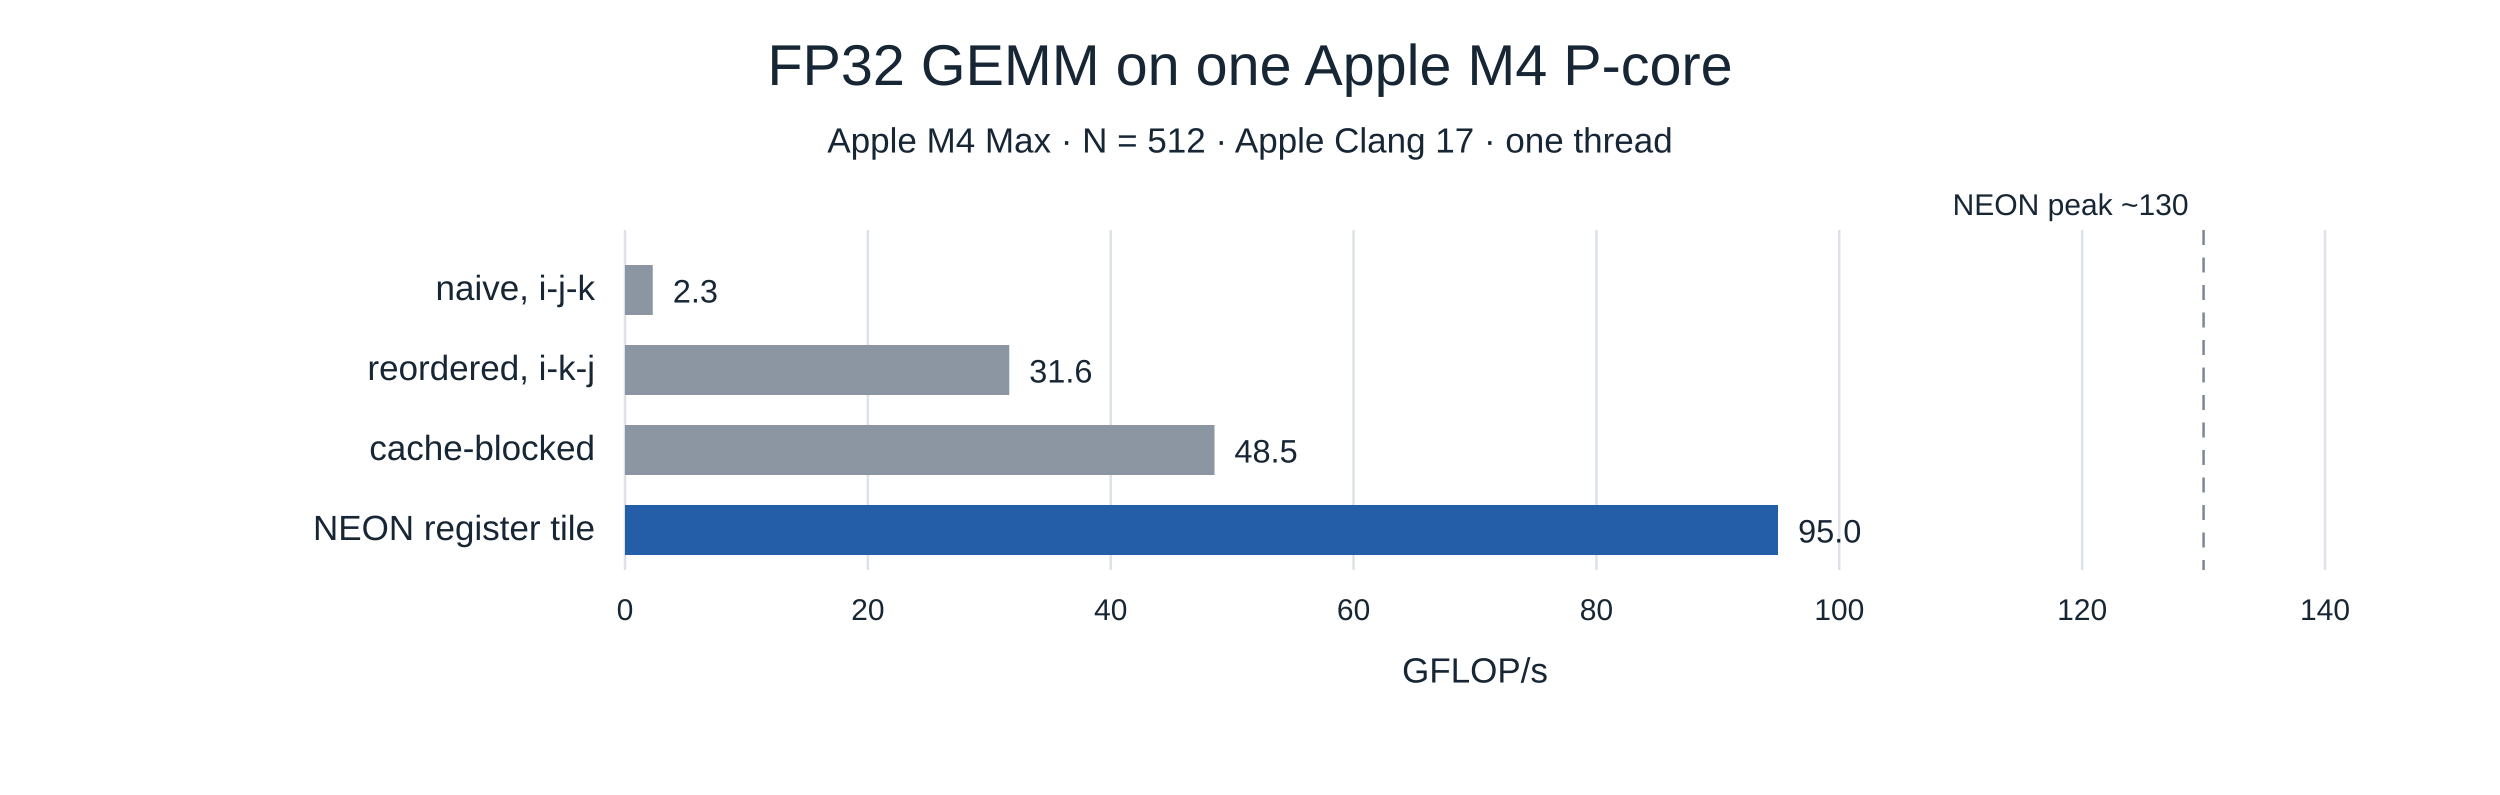
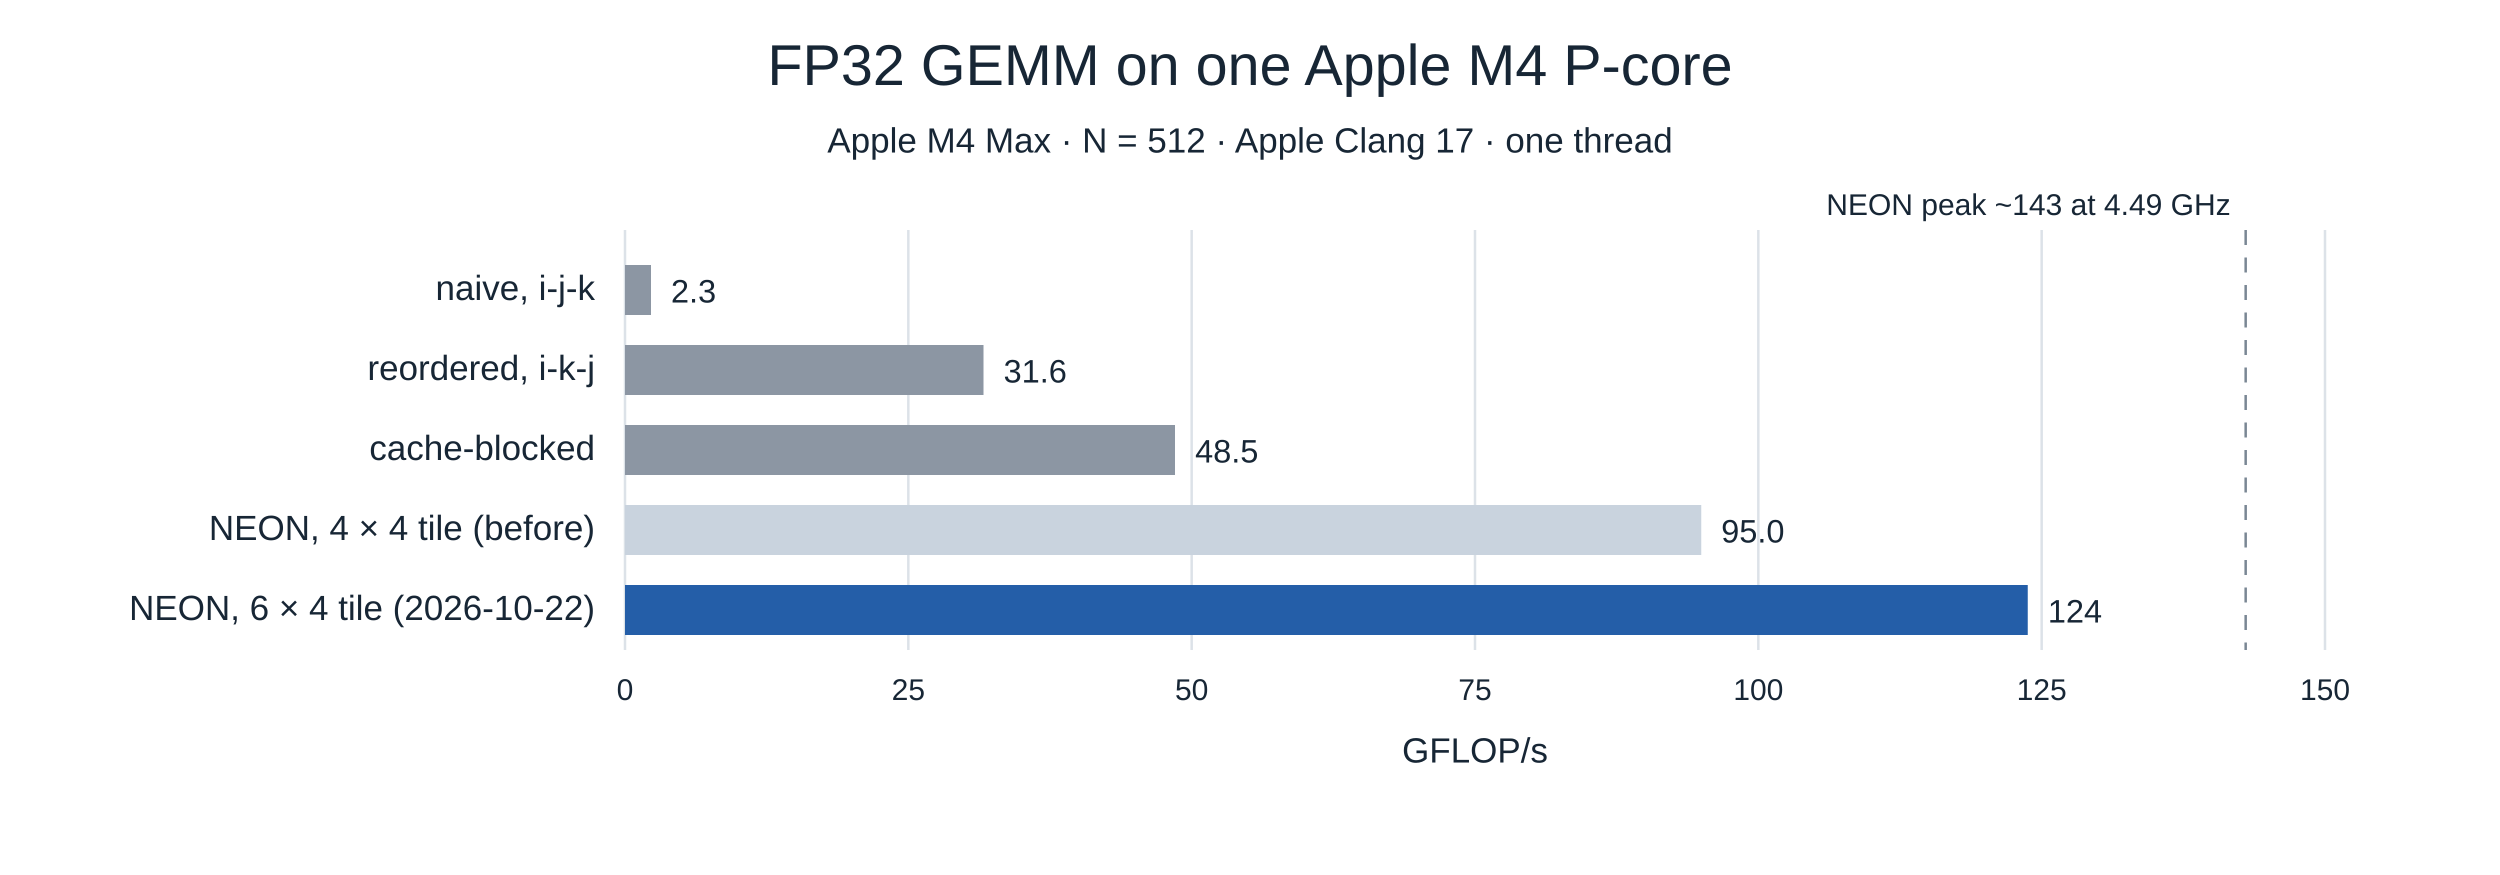
- <svg xmlns="http://www.w3.org/2000/svg" width="1000" height="318" viewBox="0 0 1000 318" role="img">
-   <rect width="1000" height="318" fill="white" />
+ <svg xmlns="http://www.w3.org/2000/svg" width="1000" height="350" viewBox="0 0 1000 350" role="img">
+   <rect width="1000" height="350" fill="white" />
  <g font-family="Arial, sans-serif" fill="#172635">
    <text x="500" y="34" font-size="23" text-anchor="middle">FP32 GEMM on one Apple M4 P-core</text>
    <text x="500" y="61" font-size="14" text-anchor="middle">Apple M4 Max · N = 512 · Apple Clang 17 · one thread</text>
-     <path d="M 250.0 92 V 228" stroke="#dce2e8" />
-     <text x="250.0" y="248" font-size="12" text-anchor="middle">0</text>
-     <path d="M 347.143 92 V 228" stroke="#dce2e8" />
-     <text x="347.143" y="248" font-size="12" text-anchor="middle">20</text>
-     <path d="M 444.286 92 V 228" stroke="#dce2e8" />
-     <text x="444.286" y="248" font-size="12" text-anchor="middle">40</text>
-     <path d="M 541.429 92 V 228" stroke="#dce2e8" />
-     <text x="541.429" y="248" font-size="12" text-anchor="middle">60</text>
-     <path d="M 638.571 92 V 228" stroke="#dce2e8" />
-     <text x="638.571" y="248" font-size="12" text-anchor="middle">80</text>
-     <path d="M 735.714 92 V 228" stroke="#dce2e8" />
-     <text x="735.714" y="248" font-size="12" text-anchor="middle">100</text>
-     <path d="M 832.857 92 V 228" stroke="#dce2e8" />
-     <text x="832.857" y="248" font-size="12" text-anchor="middle">120</text>
-     <path d="M 930.0 92 V 228" stroke="#dce2e8" />
-     <text x="930.0" y="248" font-size="12" text-anchor="middle">140</text>
+     <path d="M 250.0 92 V 260" stroke="#dce2e8" />
+     <text x="250.0" y="280" font-size="12" text-anchor="middle">0</text>
+     <path d="M 363.333 92 V 260" stroke="#dce2e8" />
+     <text x="363.333" y="280" font-size="12" text-anchor="middle">25</text>
+     <path d="M 476.667 92 V 260" stroke="#dce2e8" />
+     <text x="476.667" y="280" font-size="12" text-anchor="middle">50</text>
+     <path d="M 590.0 92 V 260" stroke="#dce2e8" />
+     <text x="590.0" y="280" font-size="12" text-anchor="middle">75</text>
+     <path d="M 703.333 92 V 260" stroke="#dce2e8" />
+     <text x="703.333" y="280" font-size="12" text-anchor="middle">100</text>
+     <path d="M 816.667 92 V 260" stroke="#dce2e8" />
+     <text x="816.667" y="280" font-size="12" text-anchor="middle">125</text>
+     <path d="M 930.0 92 V 260" stroke="#dce2e8" />
+     <text x="930.0" y="280" font-size="12" text-anchor="middle">150</text>
    <text x="238" y="120" font-size="14" text-anchor="end">naive, i-j-k</text>
-     <rect x="250" y="106" width="11.1" height="20" fill="#8c96a3" />
-     <text x="269.123" y="121" font-size="13" text-anchor="start">2.3</text>
+     <rect x="250" y="106" width="10.4" height="20" fill="#8c96a3" />
+     <text x="268.381" y="121" font-size="13" text-anchor="start">2.3</text>
    <text x="238" y="152" font-size="14" text-anchor="end">reordered, i-k-j</text>
-     <rect x="250" y="138" width="153.7" height="20" fill="#8c96a3" />
-     <text x="411.68" y="153" font-size="13" text-anchor="start">31.6</text>
+     <rect x="250" y="138" width="143.4" height="20" fill="#8c96a3" />
+     <text x="401.435" y="153" font-size="13" text-anchor="start">31.6</text>
    <text x="238" y="184" font-size="14" text-anchor="end">cache-blocked</text>
-     <rect x="250" y="170" width="235.8" height="20" fill="#8c96a3" />
-     <text x="493.766" y="185" font-size="13" text-anchor="start">48.5</text>
-     <text x="238" y="216" font-size="14" text-anchor="end">NEON register tile</text>
-     <rect x="250" y="202" width="461.2" height="20" fill="#245ea8" />
-     <text x="719.234" y="217" font-size="13" text-anchor="start">95.0</text>
-     <path d="M 881.429 92 V 228" stroke="#7a8794" stroke-dasharray="6 5" />
-     <text x="875.429" y="86" font-size="12" text-anchor="end">NEON peak ~130</text>
-     <text x="590.0" y="273" font-size="14" text-anchor="middle">GFLOP/s</text>
+     <rect x="250" y="170" width="220.0" height="20" fill="#8c96a3" />
+     <text x="478.048" y="185" font-size="13" text-anchor="start">48.5</text>
+     <text x="238" y="216" font-size="14" text-anchor="end">NEON, 4 × 4 tile (before)</text>
+     <rect x="250" y="202" width="430.5" height="20" fill="#c9d3de" />
+     <text x="688.485" y="217" font-size="13" text-anchor="start">95.0</text>
+     <text x="238" y="248" font-size="14" text-anchor="end">NEON, 6 × 4 tile (2026-10-22)</text>
+     <rect x="250" y="234" width="561.1" height="20" fill="#245ea8" />
+     <text x="819.136" y="249" font-size="13" text-anchor="start">124</text>
+     <path d="M 898.267 92 V 260" stroke="#7a8794" stroke-dasharray="6 5" />
+     <text x="892.267" y="86" font-size="12" text-anchor="end">NEON peak ~143 at 4.49 GHz</text>
+     <text x="590.0" y="305" font-size="14" text-anchor="middle">GFLOP/s</text>
  </g>
</svg>
